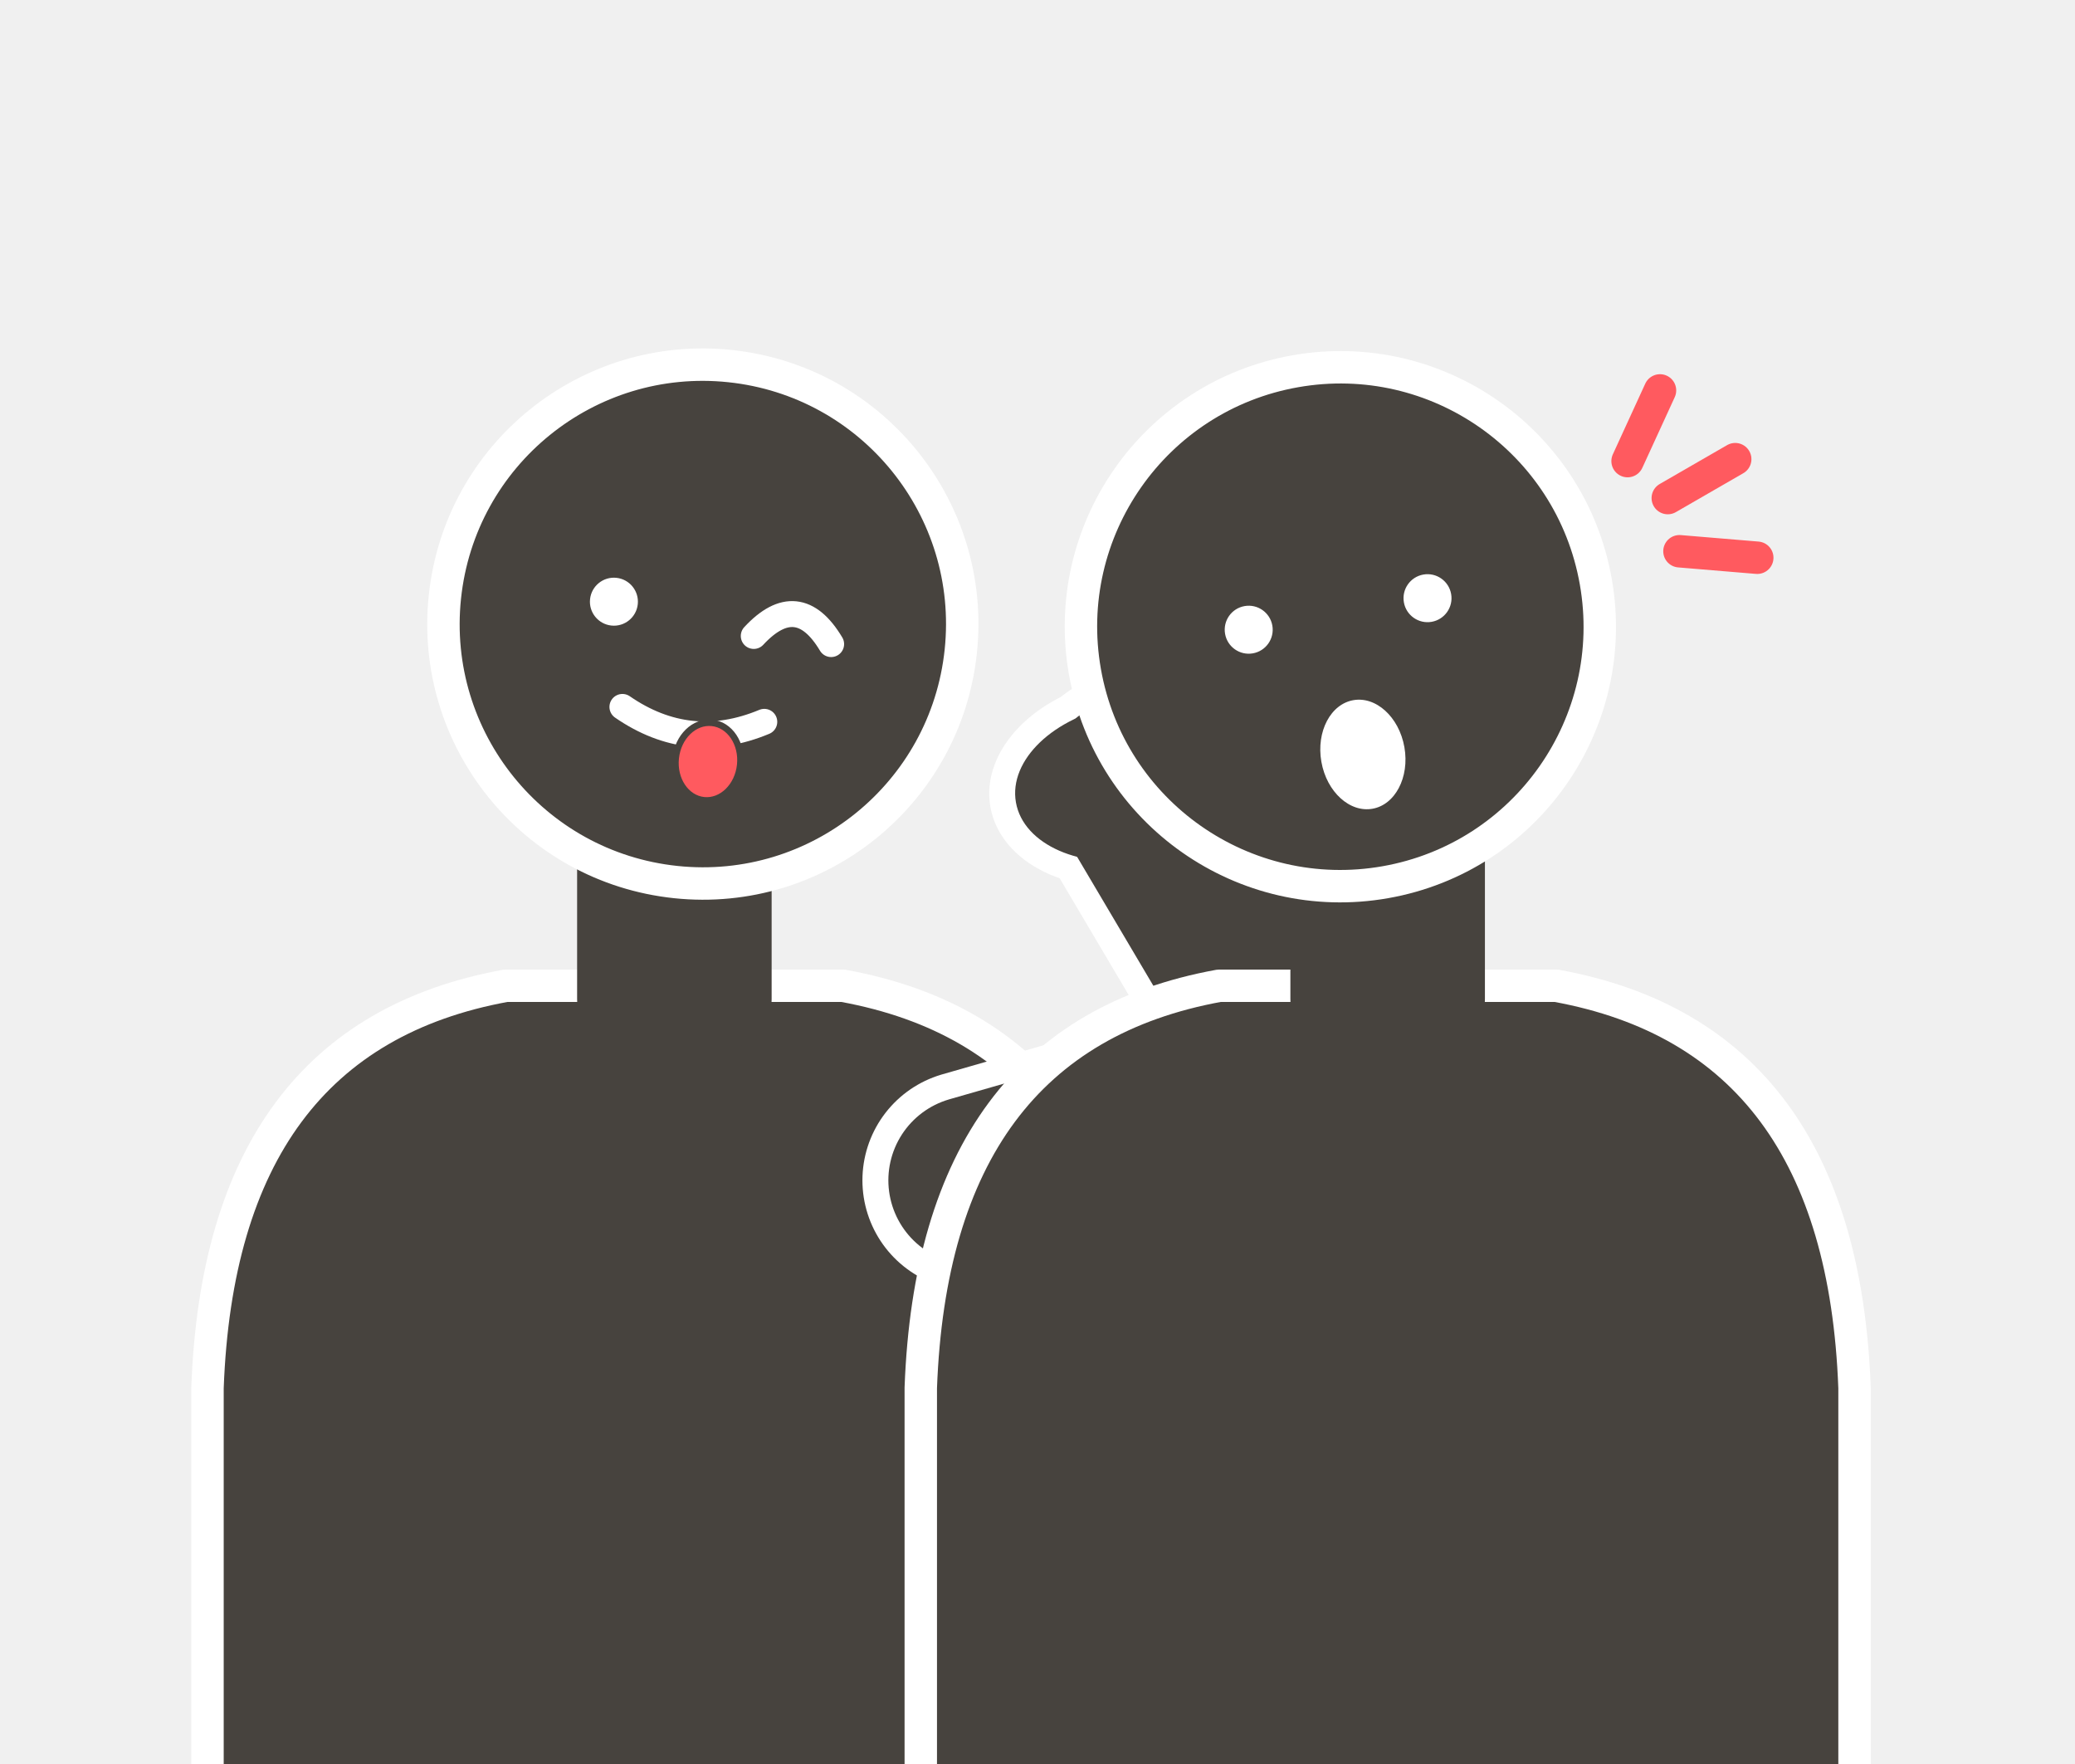
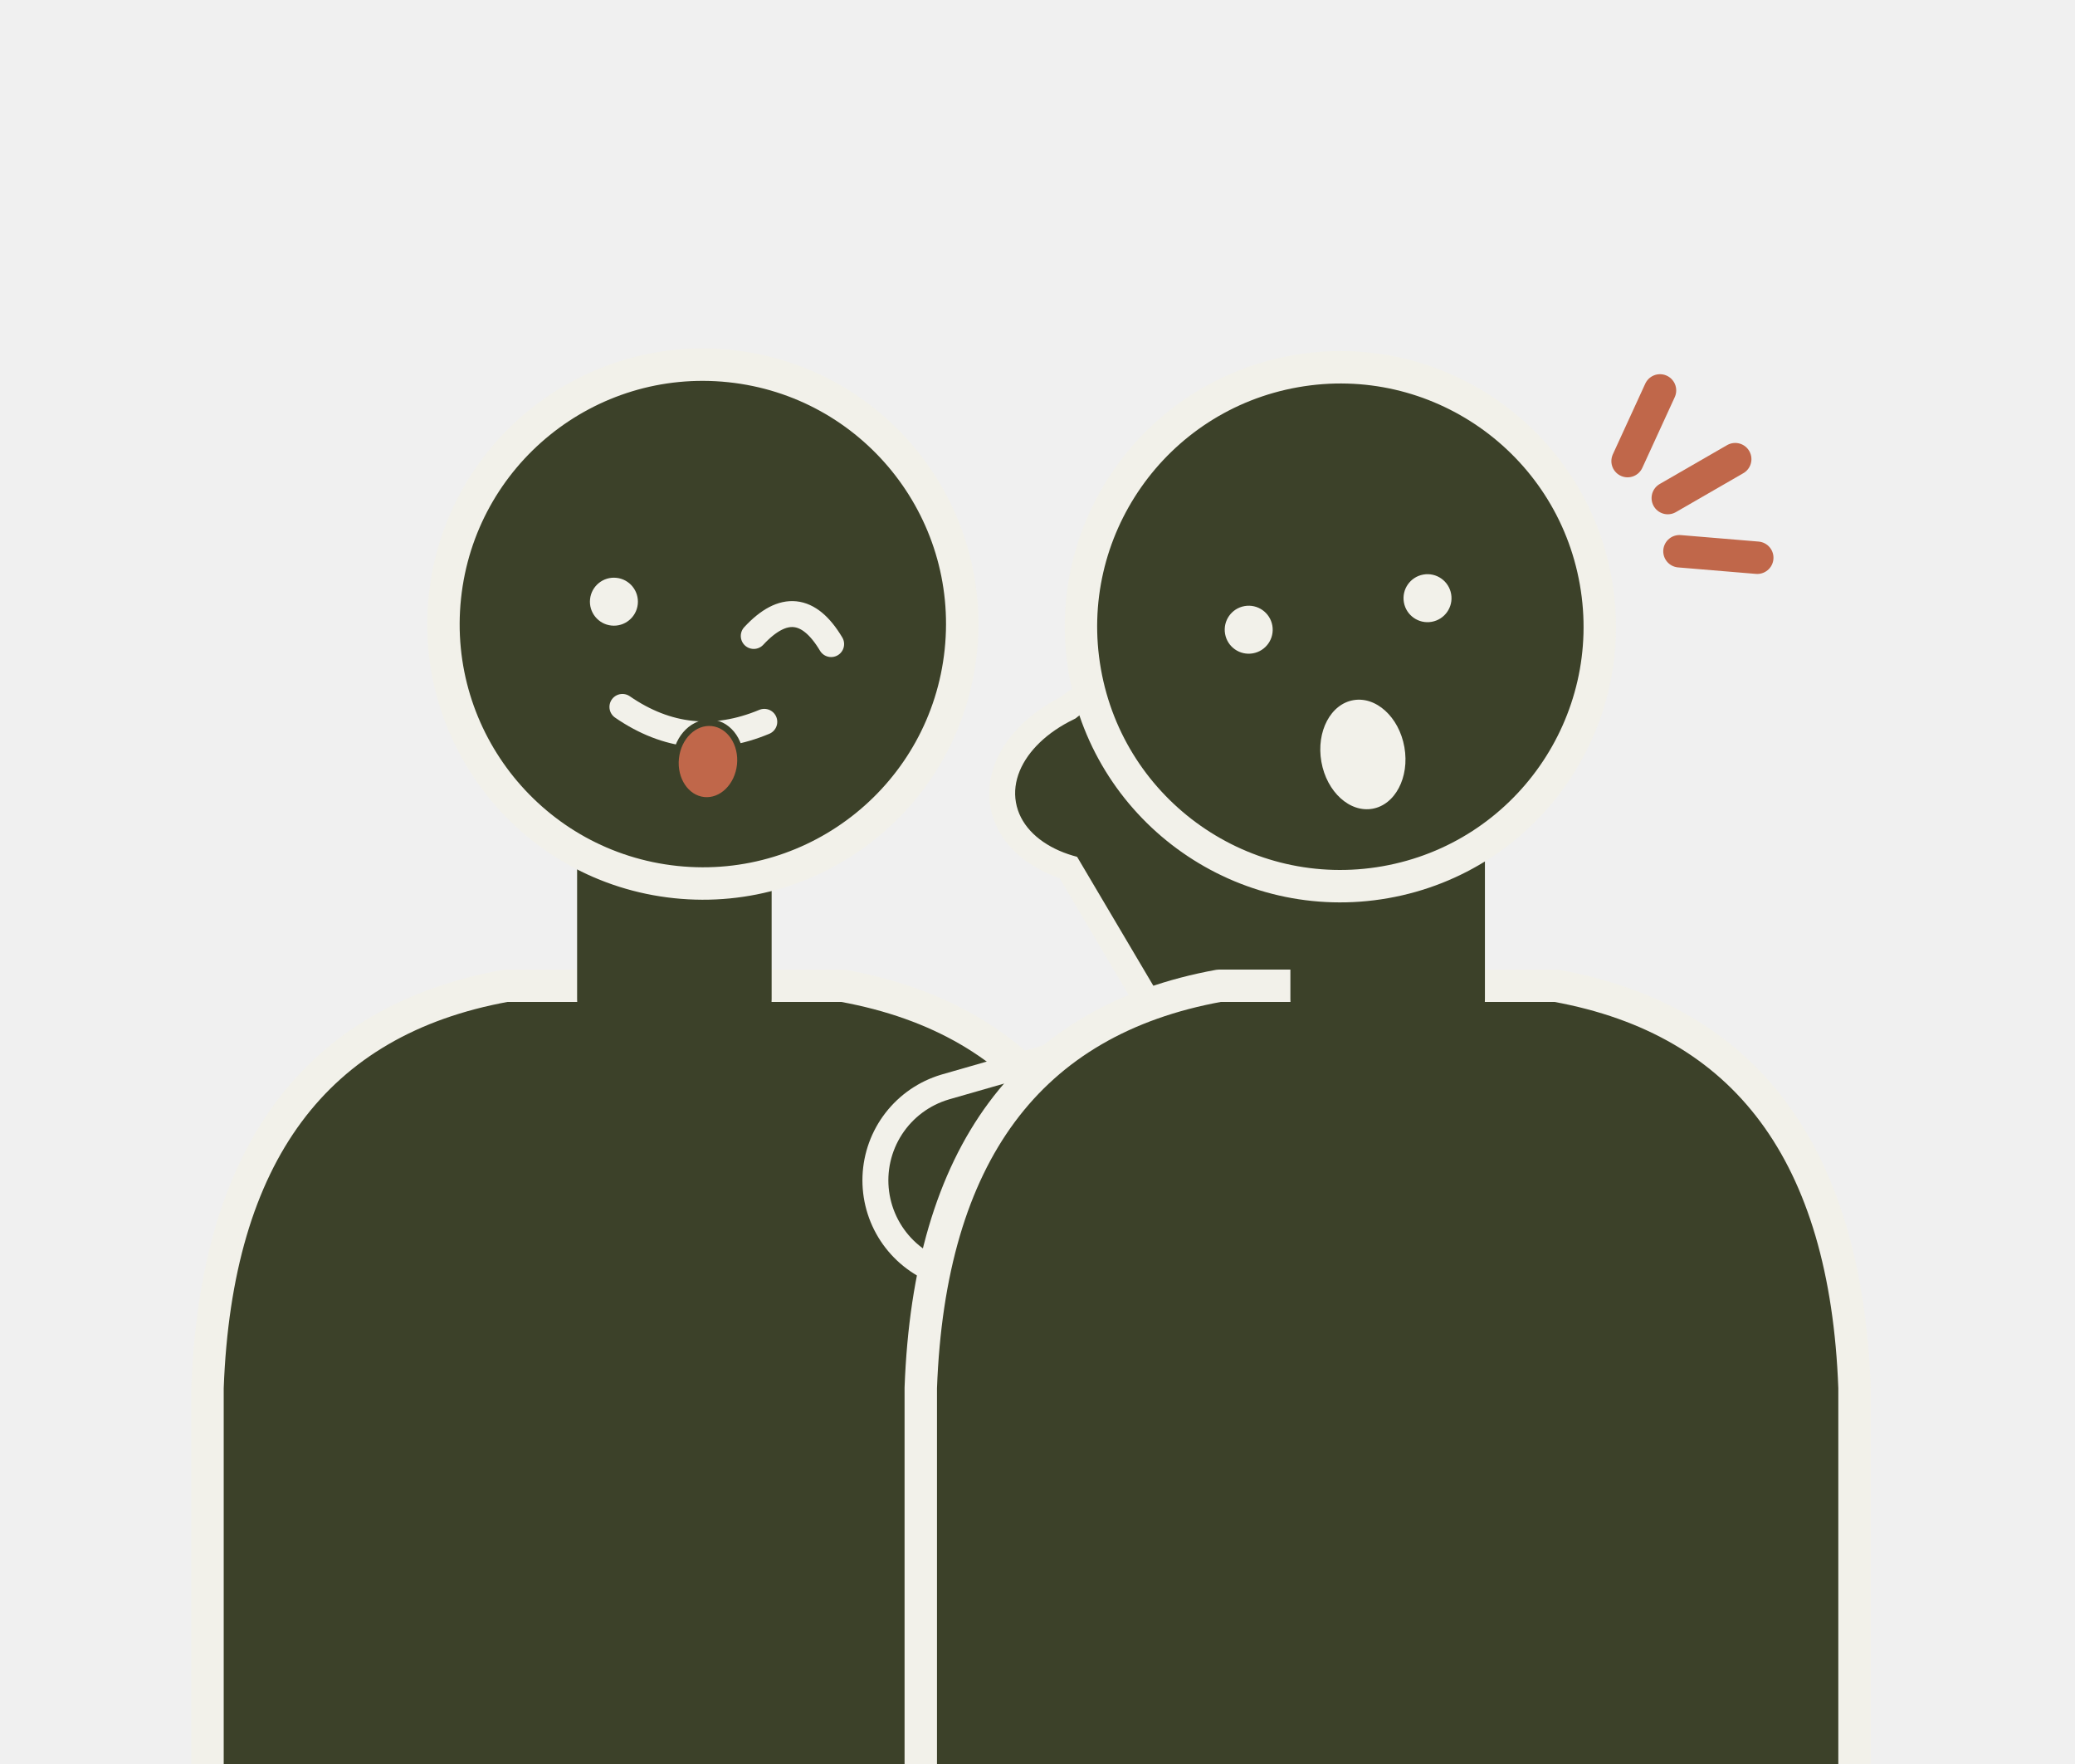
<svg xmlns="http://www.w3.org/2000/svg" viewBox="0 0 320 272" role="img" aria-label="볼 꼬집기">
-   <g fill="none" stroke="#47433e" stroke-linecap="round" stroke-linejoin="round">
-     <path transform="translate(104 0) rotate(0 0 272) translate(0 272) scale(1) translate(0 -272)" d="M-72 420 L-72 214 Q-70 160 -26 152 L26 152 Q70 160 72 214 L72 420 Z" fill="#47433e" stroke="#ffffff" stroke-width="5" />
-     <rect transform="translate(104 0) rotate(0 0 272) translate(0 272) scale(1) translate(0 -272)" x="-15" y="118" width="30" height="44" rx="8" fill="#47433e" stroke="none" />
+   <g fill="none" stroke="#3c4129" stroke-linecap="round" stroke-linejoin="round">
+     <path transform="translate(104 0) rotate(0 0 272) translate(0 272) scale(1) translate(0 -272)" d="M-72 420 L-72 214 Q-70 160 -26 152 L26 152 Q70 160 72 214 L72 420 Z" fill="#3c4129" stroke="#f2f1ea" stroke-width="5" />
+     <rect transform="translate(104 0) rotate(0 0 272) translate(0 272) scale(1) translate(0 -272)" x="-15" y="118" width="30" height="44" rx="8" fill="#3c4129" stroke="none" />
    <g transform="translate(104 0) rotate(0 0 272) translate(0 272) scale(1) translate(0 -272) rotate(6 0 138) translate(0 96)">
-       <circle r="40" fill="#47433e" stroke="#ffffff" stroke-width="5" />
-       <circle cx="-14" cy="-2" r="4.2" fill="#ffffff" />
-       <path d="M8 1 Q14 -7 20 1" stroke="#ffffff" stroke-width="4" fill="none" />
-       <path d="M-11 14 Q0 20 11 14" stroke="#ffffff" stroke-width="4" fill="none" />
-       <ellipse cx="3" cy="21" rx="5" ry="6" fill="#ff5a5f" />
+       <circle r="40" fill="#3c4129" stroke="#f2f1ea" stroke-width="5" />
+       <circle cx="-14" cy="-2" r="4.2" fill="#f2f1ea" />
+       <path d="M8 1 Q14 -7 20 1" stroke="#f2f1ea" stroke-width="4" fill="none" />
+       <path d="M-11 14 Q0 20 11 14" stroke="#f2f1ea" stroke-width="4" fill="none" />
+       <ellipse cx="3" cy="21" rx="5" ry="6" fill="#c0674a" />
    </g>
-     <path d="M150 182 L201.9 167.1 L174.4 120.6" stroke="#ffffff" stroke-width="34" />
-     <ellipse cx="174.4" cy="120.6" rx="16" ry="22" transform="rotate(-100 174.4 120.6)" fill="#ffffff" stroke="none" />
+     <path d="M150 182 L201.9 167.1 L174.4 120.6" stroke="#f2f1ea" stroke-width="34" />
+     <ellipse cx="174.4" cy="120.6" rx="16" ry="22" transform="rotate(-100 174.4 120.6)" fill="#f2f1ea" stroke="none" />
    <path d="M150 182 L201.9 167.1 L174.4 120.6" stroke-width="26" />
-     <ellipse cx="174.4" cy="120.6" rx="12" ry="18" transform="rotate(-100 174.4 120.6)" fill="#47433e" stroke="none" />
-     <path transform="translate(214 0) rotate(0 0 272) translate(0 272) scale(1) translate(0 -272)" d="M-72 420 L-72 214 Q-70 160 -26 152 L26 152 Q70 160 72 214 L72 420 Z" fill="#47433e" stroke="#ffffff" stroke-width="5" />
-     <rect transform="translate(214 0) rotate(0 0 272) translate(0 272) scale(1) translate(0 -272)" x="-15" y="118" width="30" height="44" rx="8" fill="#47433e" stroke="none" />
+     <ellipse cx="174.4" cy="120.6" rx="12" ry="18" transform="rotate(-100 174.4 120.6)" fill="#3c4129" stroke="none" />
+     <path transform="translate(214 0) rotate(0 0 272) translate(0 272) scale(1) translate(0 -272)" d="M-72 420 L-72 214 Q-70 160 -26 152 L26 152 Q70 160 72 214 L72 420 Z" fill="#3c4129" stroke="#f2f1ea" stroke-width="5" />
+     <rect transform="translate(214 0) rotate(0 0 272) translate(0 272) scale(1) translate(0 -272)" x="-15" y="118" width="30" height="44" rx="8" fill="#3c4129" stroke="none" />
    <g transform="translate(214 0) rotate(0 0 272) translate(0 272) scale(1) translate(0 -272) rotate(-10 0 138) translate(0 96)">
-       <circle r="40" fill="#47433e" stroke="#ffffff" stroke-width="5" />
-       <circle cx="-14" cy="-2" r="4.2" fill="#ffffff" />
-       <circle cx="14" cy="-2" r="4.2" fill="#ffffff" />
-       <ellipse cx="0" cy="20" rx="7" ry="9" fill="#ffffff" />
+       <circle r="40" fill="#3c4129" stroke="#f2f1ea" stroke-width="5" />
+       <circle cx="-14" cy="-2" r="4.2" fill="#f2f1ea" />
+       <circle cx="14" cy="-2" r="4.2" fill="#f2f1ea" />
+       <ellipse cx="0" cy="20" rx="7" ry="9" fill="#f2f1ea" />
    </g>
-     <path d="M251 71.1 L256 60.2" stroke="#ff5a5f" stroke-width="5" />
-     <path d="M257.2 76.8 L267.6 70.8" stroke="#ff5a5f" stroke-width="5" />
-     <path d="M259 85 L271 86" stroke="#ff5a5f" stroke-width="5" />
+     <path d="M251 71.1 L256 60.2" stroke="#c0674a" stroke-width="5" />
+     <path d="M257.2 76.8 L267.6 70.8" stroke="#c0674a" stroke-width="5" />
+     <path d="M259 85 L271 86" stroke="#c0674a" stroke-width="5" />
  </g>
</svg>
